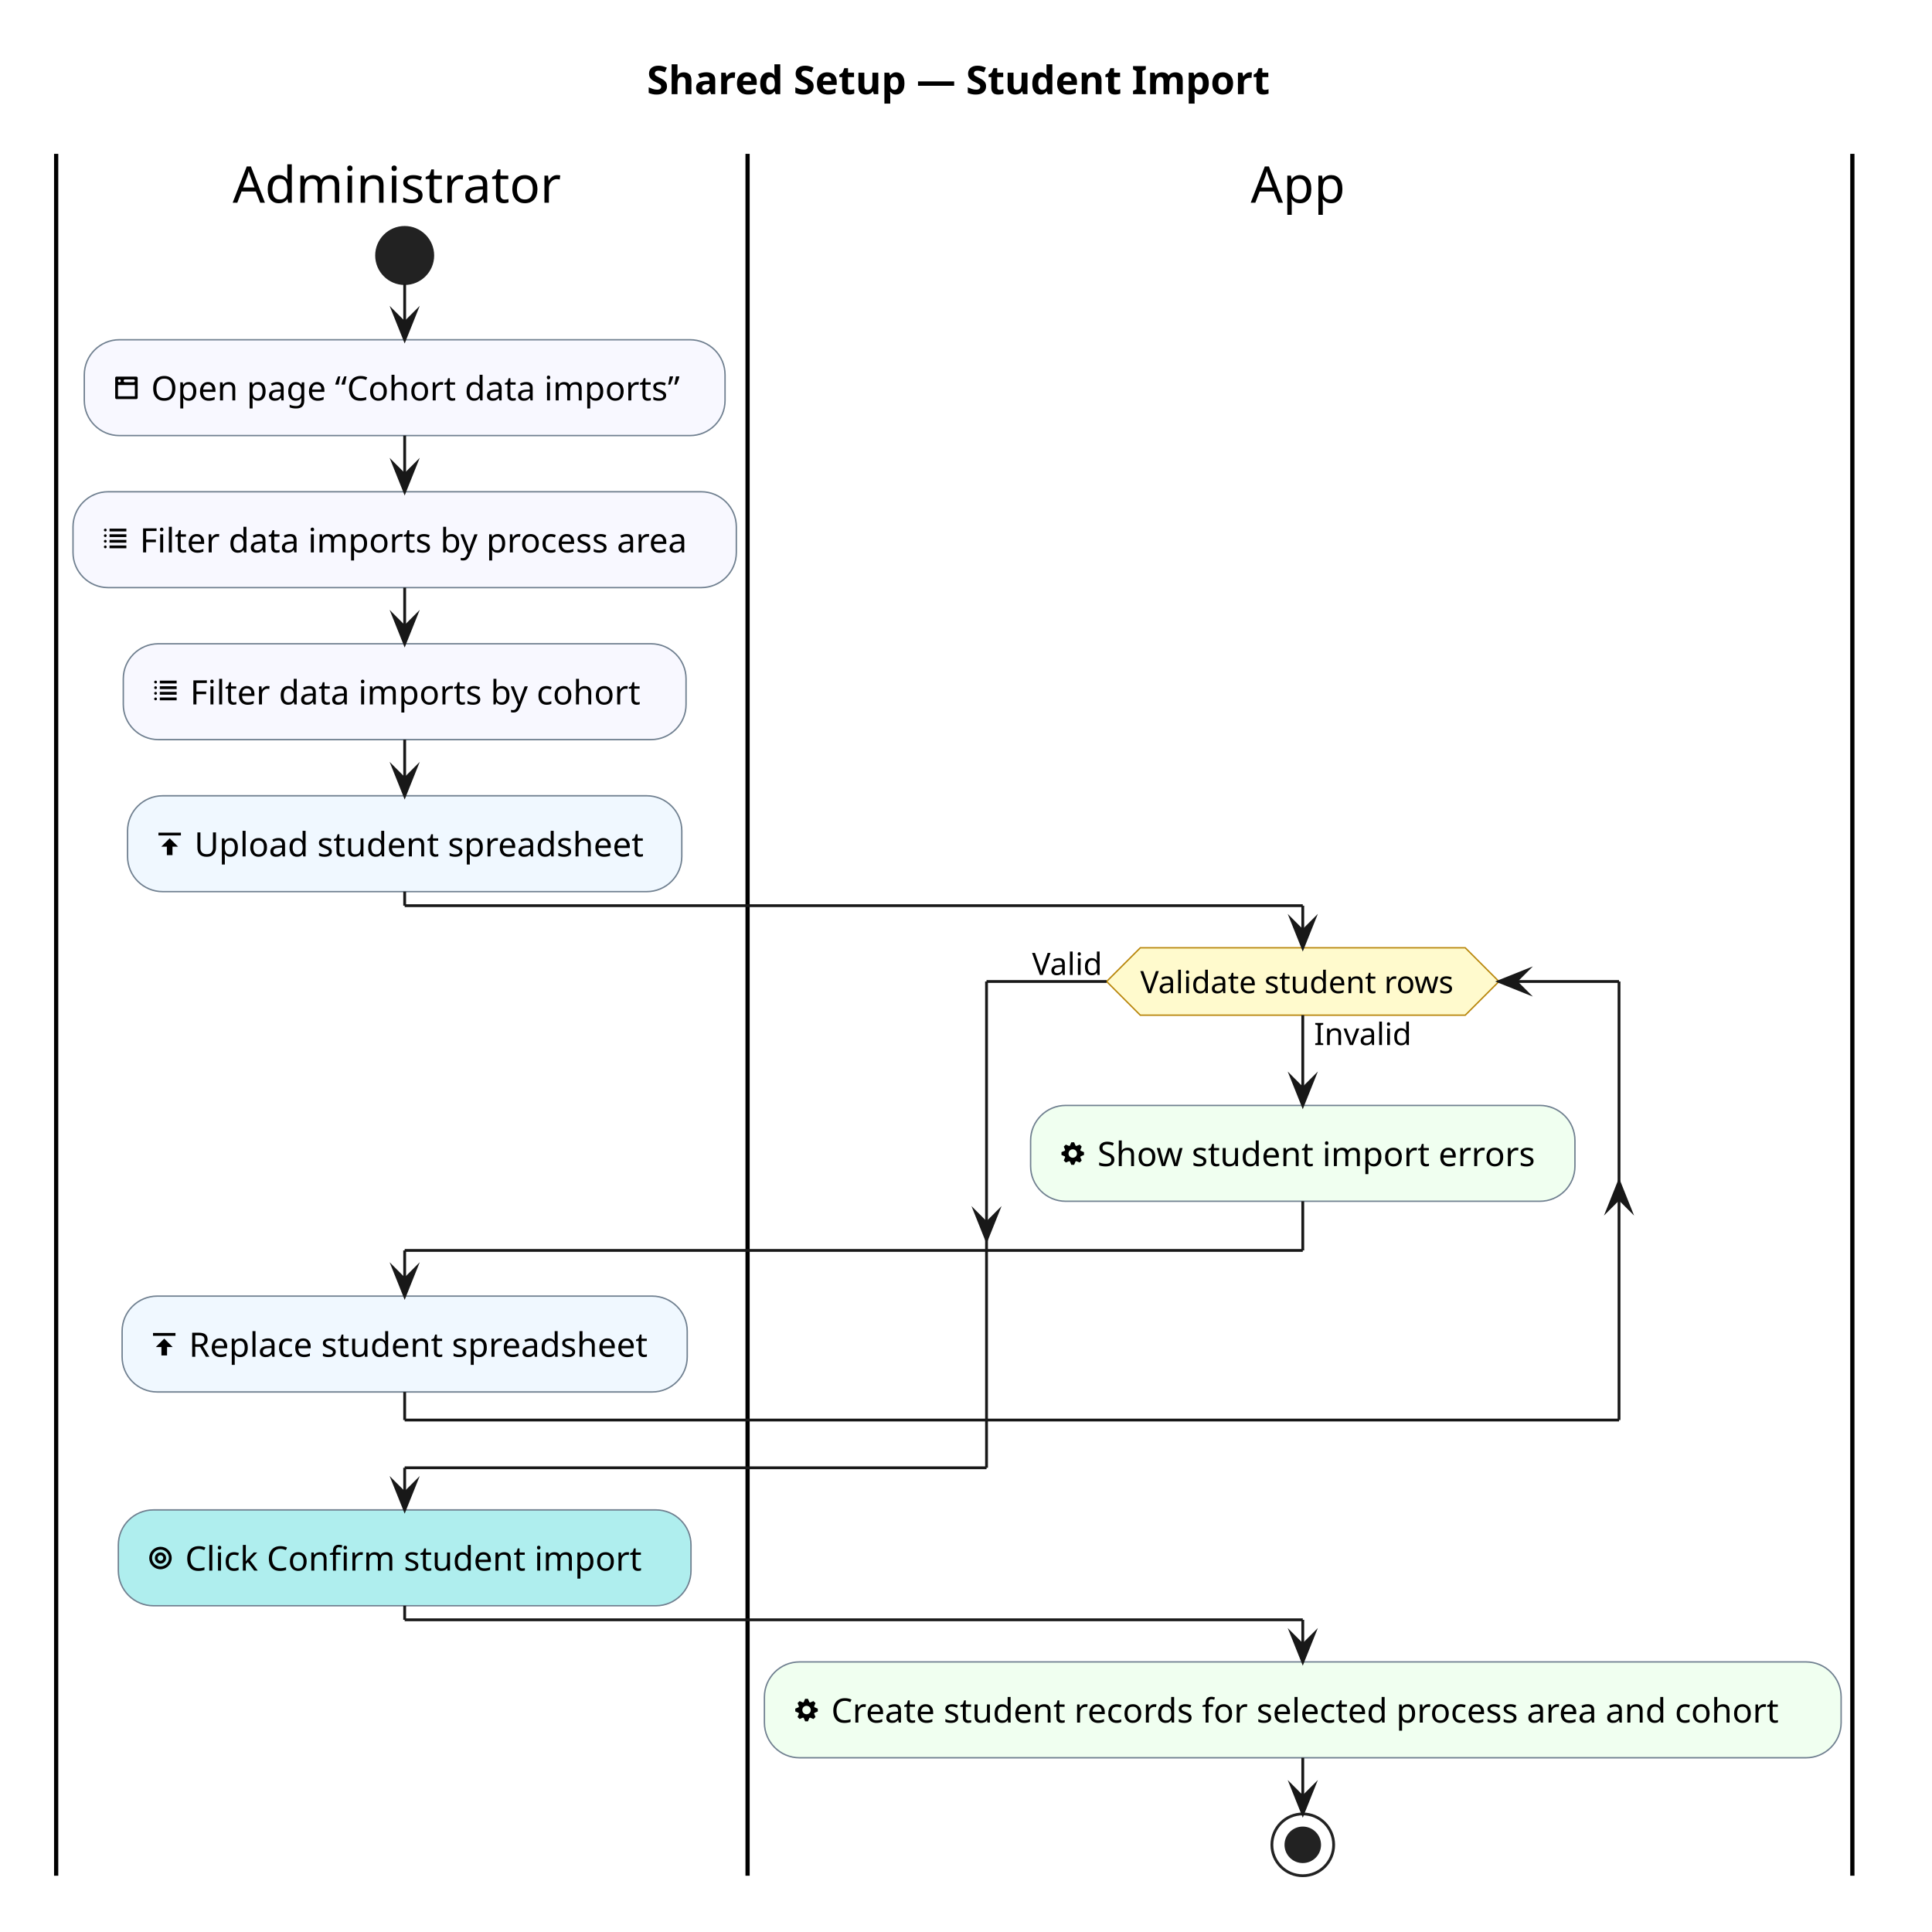
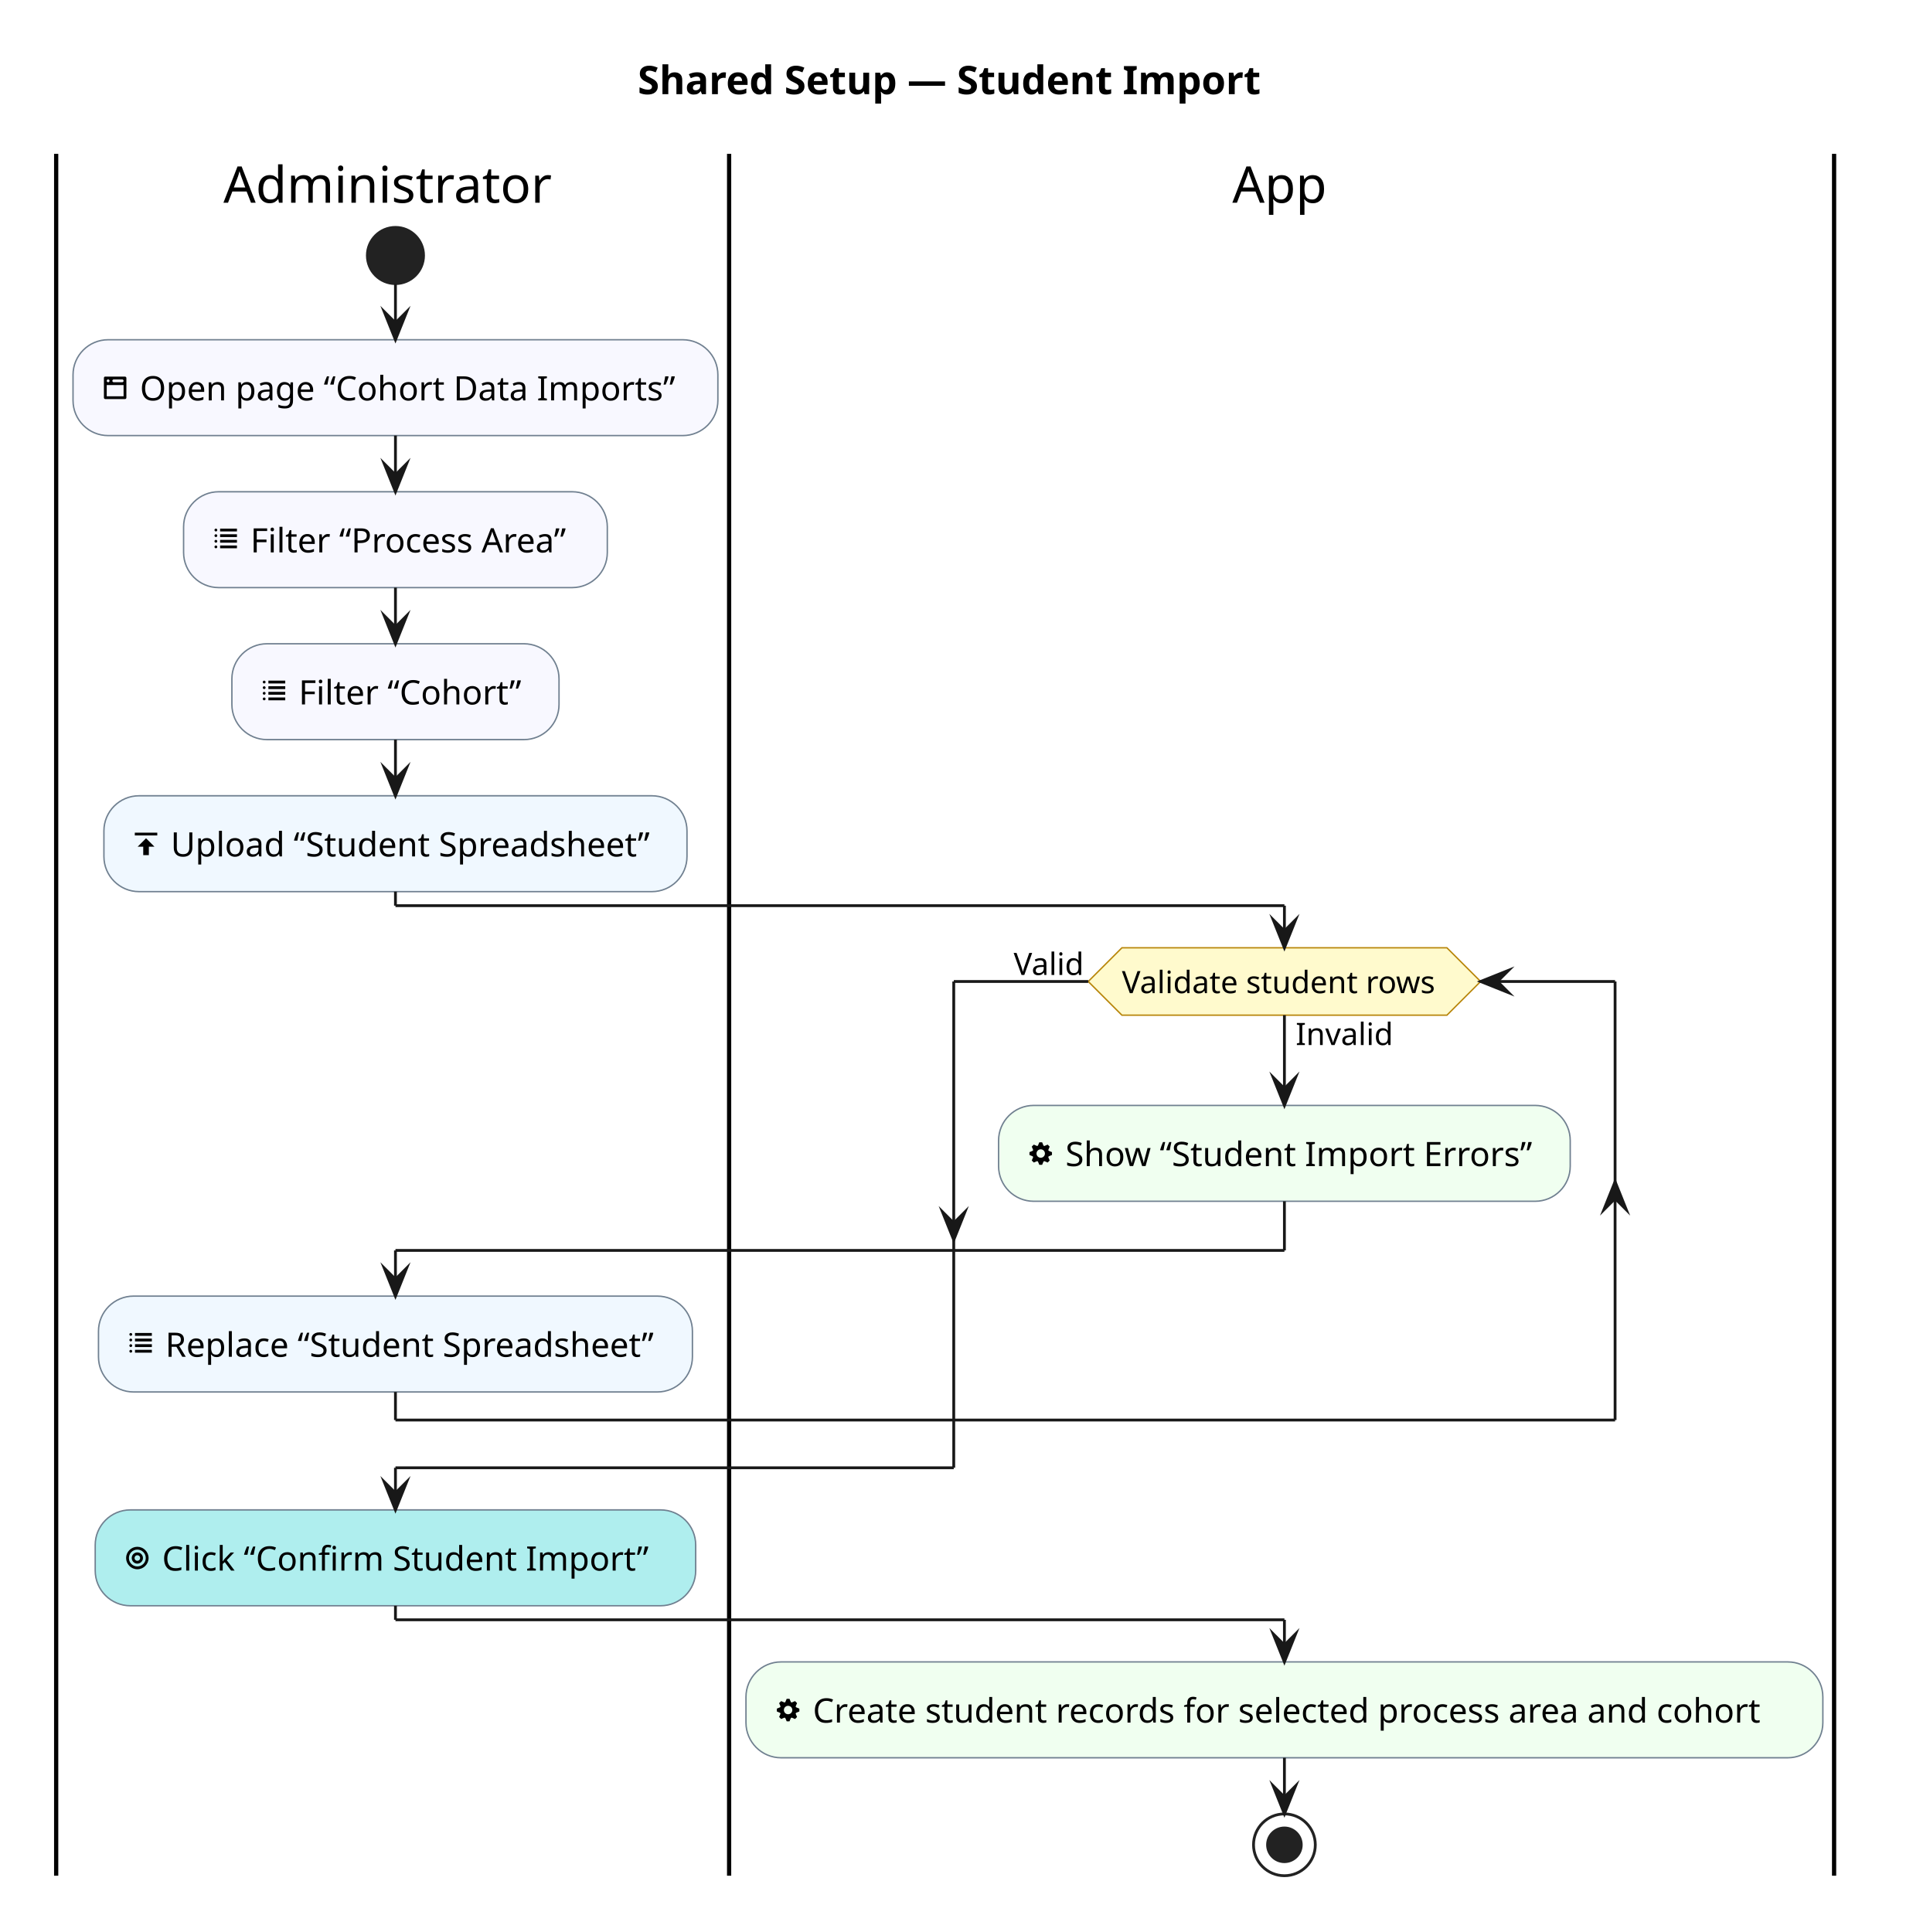
- <svg xmlns="http://www.w3.org/2000/svg" contentStyleType="text/css" data-diagram-type="ACTIVITY" height="688px" preserveAspectRatio="none" style="width:688px;height:688px;background:#FFFFFF;" version="1.1" viewBox="0 0 688 688" width="688px" zoomAndPan="magnify">
+ <svg xmlns="http://www.w3.org/2000/svg" contentStyleType="text/css" data-diagram-type="ACTIVITY" height="688px" preserveAspectRatio="none" style="width:681px;height:688px;background:#FFFFFF;" version="1.1" viewBox="0 0 681 688" width="681px" zoomAndPan="magnify">
  <defs />
  <g>
    <g class="title" data-source-line="2">
-       <text fill="#000000" font-family="sans-serif" font-size="14" font-weight="700" lengthAdjust="spacing" textLength="225.757" x="230.366" y="33.535">Shared Setup — Student Import</text>
+       <text fill="#000000" font-family="sans-serif" font-size="14" font-weight="700" lengthAdjust="spacing" textLength="225.757" x="227.058" y="33.535">Shared Setup — Student Import</text>
    </g>
-     <rect fill="none" height="21.199" style="stroke:none;stroke-width:1;" width="641.488" x="20" y="54.785" />
-     <ellipse cx="144.107" cy="90.984" fill="#222222" rx="10" ry="10" style="stroke:#222222;stroke-width:1;" />
-     <rect fill="#F8F8FF" height="34.133" rx="12.5" ry="12.5" style="stroke:#708090;stroke-width:0.5;" width="228.176" x="30.02" y="120.984" />
-     <path d="M41.359,134.117 A0.5,0.5 0 0 0 41.02,134.617 L41.02,141.617 A0.5,0.5 0 0 0 41.52,142.117 L48.52,142.117 A0.5,0.5 0 0 0 49.02,141.617 L49.02,134.617 A0.5,0.5 0 0 0 48.52,134.117 L41.52,134.117 A0.5,0.5 0 0 0 41.429,134.117 A0.5,0.5 0 0 0 41.37,134.117 M42.52,135.117 C42.8,135.117 43.02,135.337 43.02,135.617 C43.02,135.897 42.8,136.117 42.52,136.117 C42.239,136.117 42.02,135.897 42.02,135.617 C42.02,135.337 42.239,135.117 42.52,135.117 M44.52,135.117 L47.52,135.117 C47.8,135.117 48.02,135.337 48.02,135.617 C48.02,135.897 47.8,136.117 47.52,136.117 L44.52,136.117 C44.239,136.117 44.02,135.897 44.02,135.617 C44.02,135.337 44.239,135.117 44.52,135.117 M42.02,137.117 L48.02,137.117 L48.02,141.117 L42.02,141.117 L42.02,137.117" fill="#000000" />
-     <text fill="#000000" font-family="sans-serif" font-size="12" lengthAdjust="spacing" textLength="194.379" x="53.816" y="142.586">Open page “Cohort data imports”</text>
-     <rect fill="#F8F8FF" height="34.133" rx="12.5" ry="12.5" style="stroke:#708090;stroke-width:0.5;" width="236.215" x="26" y="175.117" />
-     <path d="M37.5,188.25 C37.22,188.25 37,188.47 37,188.75 C37,189.03 37.22,189.25 37.5,189.25 C37.78,189.25 38,189.03 38,188.75 C38,188.47 37.78,188.25 37.5,188.25 M39,188.25 L39,189.25 L45,189.25 L45,188.25 L39,188.25 M37.5,190.25 C37.22,190.25 37,190.47 37,190.75 C37,191.03 37.22,191.25 37.5,191.25 C37.78,191.25 38,191.03 38,190.75 C38,190.47 37.78,190.25 37.5,190.25 M39,190.25 L39,191.25 L45,191.25 L45,190.25 L39,190.25 M37.5,192.25 C37.22,192.25 37,192.47 37,192.75 C37,193.03 37.22,193.25 37.5,193.25 C37.78,193.25 38,193.03 38,192.75 C38,192.47 37.78,192.25 37.5,192.25 M39,192.25 L39,193.25 L45,193.25 L45,192.25 L39,192.25 M37.5,194.25 C37.22,194.25 37,194.47 37,194.75 C37,195.03 37.22,195.25 37.5,195.25 C37.78,195.25 38,195.03 38,194.75 C38,194.47 37.78,194.25 37.5,194.25 M39,194.25 L39,195.25 L45,195.25 L45,194.25 L39,194.25" fill="#000000" />
-     <text fill="#000000" font-family="sans-serif" font-size="12" lengthAdjust="spacing" textLength="202.418" x="49.797" y="196.719">Filter data imports by process area</text>
-     <rect fill="#F8F8FF" height="34.133" rx="12.5" ry="12.5" style="stroke:#708090;stroke-width:0.5;" width="200.402" x="43.906" y="229.25" />
-     <path d="M55.406,242.383 C55.126,242.383 54.906,242.603 54.906,242.883 C54.906,243.163 55.126,243.383 55.406,243.383 C55.686,243.383 55.906,243.163 55.906,242.883 C55.906,242.603 55.686,242.383 55.406,242.383 M56.906,242.383 L56.906,243.383 L62.906,243.383 L62.906,242.383 L56.906,242.383 M55.406,244.383 C55.126,244.383 54.906,244.603 54.906,244.883 C54.906,245.163 55.126,245.383 55.406,245.383 C55.686,245.383 55.906,245.163 55.906,244.883 C55.906,244.603 55.686,244.383 55.406,244.383 M56.906,244.383 L56.906,245.383 L62.906,245.383 L62.906,244.383 L56.906,244.383 M55.406,246.383 C55.126,246.383 54.906,246.603 54.906,246.883 C54.906,247.163 55.126,247.383 55.406,247.383 C55.686,247.383 55.906,247.163 55.906,246.883 C55.906,246.603 55.686,246.383 55.406,246.383 M56.906,246.383 L56.906,247.383 L62.906,247.383 L62.906,246.383 L56.906,246.383 M55.406,248.383 C55.126,248.383 54.906,248.603 54.906,248.883 C54.906,249.163 55.126,249.383 55.406,249.383 C55.686,249.383 55.906,249.163 55.906,248.883 C55.906,248.603 55.686,248.383 55.406,248.383 M56.906,248.383 L56.906,249.383 L62.906,249.383 L62.906,248.383 L56.906,248.383" fill="#000000" />
-     <text fill="#000000" font-family="sans-serif" font-size="12" lengthAdjust="spacing" textLength="166.606" x="67.703" y="250.852">Filter data imports by cohort</text>
-     <rect fill="#F0F8FF" height="34.133" rx="12.5" ry="12.5" style="stroke:#708090;stroke-width:0.5;" width="197.373" x="45.421" y="283.383" />
-     <path d="M56.421,296.516 L56.421,297.516 L64.421,297.516 L64.421,296.516 L56.421,296.516 M60.421,298.516 L57.421,301.516 L59.421,301.516 L59.421,304.516 L61.421,304.516 L61.421,301.516 L63.421,301.516 L60.421,298.516" fill="#000000" />
-     <text fill="#000000" font-family="sans-serif" font-size="12" lengthAdjust="spacing" textLength="163.576" x="69.218" y="304.984">Upload student spreadsheet</text>
-     <rect fill="#F0F8FF" height="34.133" rx="12.5" ry="12.5" style="stroke:#708090;stroke-width:0.5;" width="201.24" x="43.487" y="461.556" />
-     <path d="M54.487,474.688 L54.487,475.688 L62.487,475.688 L62.487,474.688 L54.487,474.688 M58.487,476.688 L55.487,479.688 L57.487,479.688 L57.487,482.688 L59.487,482.688 L59.487,479.688 L61.487,479.688 L58.487,476.688" fill="#000000" />
-     <text fill="#000000" font-family="sans-serif" font-size="12" lengthAdjust="spacing" textLength="167.443" x="67.284" y="483.157">Replace student spreadsheet</text>
-     <rect fill="#AFEEEE" height="34.133" rx="12.5" ry="12.5" style="stroke:#708090;stroke-width:0.5;" width="203.924" x="42.145" y="537.688" />
-     <path d="M57.145,550.821 C54.946,550.821 53.145,552.621 53.145,554.821 C53.145,557.021 54.946,558.821 57.145,558.821 C59.346,558.821 61.145,557.021 61.145,554.821 C61.145,552.621 59.346,550.821 57.145,550.821 M57.145,551.821 C58.806,551.821 60.145,553.161 60.145,554.821 C60.145,556.481 58.806,557.821 57.145,557.821 C55.486,557.821 54.145,556.481 54.145,554.821 C54.145,553.161 55.486,551.821 57.145,551.821 M57.145,552.821 C56.045,552.821 55.145,553.721 55.145,554.821 C55.145,555.921 56.045,556.821 57.145,556.821 C58.245,556.821 59.145,555.921 59.145,554.821 C59.145,553.721 58.245,552.821 57.145,552.821 M57.145,553.821 C57.706,553.821 58.145,554.261 58.145,554.821 C58.145,555.381 57.706,555.821 57.145,555.821 C56.586,555.821 56.145,555.381 56.145,554.821 C56.145,554.261 56.586,553.821 57.145,553.821" fill="#000000" />
-     <text fill="#000000" font-family="sans-serif" font-size="12" lengthAdjust="spacing" textLength="170.127" x="65.942" y="559.29">Click Confirm student import</text>
+     <rect fill="none" height="21.199" style="stroke:none;stroke-width:1;" width="634.873" x="20" y="54.785" />
+     <ellipse cx="140.8" cy="90.984" fill="#222222" rx="10" ry="10" style="stroke:#222222;stroke-width:1;" />
+     <rect fill="#F8F8FF" height="34.133" rx="12.5" ry="12.5" style="stroke:#708090;stroke-width:0.5;" width="229.6" x="26" y="120.984" />
+     <path d="M37.34,134.117 A0.5,0.5 0 0 0 37,134.617 L37,141.617 A0.5,0.5 0 0 0 37.5,142.117 L44.5,142.117 A0.5,0.5 0 0 0 45,141.617 L45,134.617 A0.5,0.5 0 0 0 44.5,134.117 L37.5,134.117 A0.5,0.5 0 0 0 37.41,134.117 A0.5,0.5 0 0 0 37.35,134.117 M38.5,135.117 C38.78,135.117 39,135.337 39,135.617 C39,135.897 38.78,136.117 38.5,136.117 C38.22,136.117 38,135.897 38,135.617 C38,135.337 38.22,135.117 38.5,135.117 M40.5,135.117 L43.5,135.117 C43.78,135.117 44,135.337 44,135.617 C44,135.897 43.78,136.117 43.5,136.117 L40.5,136.117 C40.22,136.117 40,135.897 40,135.617 C40,135.337 40.22,135.117 40.5,135.117 M38,137.117 L44,137.117 L44,141.117 L38,141.117 L38,137.117" fill="#000000" />
+     <text fill="#000000" font-family="sans-serif" font-size="12" lengthAdjust="spacing" textLength="195.803" x="49.797" y="142.586">Open page “Cohort Data Imports”</text>
+     <rect fill="#F8F8FF" height="34.133" rx="12.5" ry="12.5" style="stroke:#708090;stroke-width:0.5;" width="150.867" x="65.366" y="175.117" />
+     <path d="M76.866,188.25 C76.586,188.25 76.366,188.47 76.366,188.75 C76.366,189.03 76.586,189.25 76.866,189.25 C77.146,189.25 77.366,189.03 77.366,188.75 C77.366,188.47 77.146,188.25 76.866,188.25 M78.366,188.25 L78.366,189.25 L84.366,189.25 L84.366,188.25 L78.366,188.25 M76.866,190.25 C76.586,190.25 76.366,190.47 76.366,190.75 C76.366,191.03 76.586,191.25 76.866,191.25 C77.146,191.25 77.366,191.03 77.366,190.75 C77.366,190.47 77.146,190.25 76.866,190.25 M78.366,190.25 L78.366,191.25 L84.366,191.25 L84.366,190.25 L78.366,190.25 M76.866,192.25 C76.586,192.25 76.366,192.47 76.366,192.75 C76.366,193.03 76.586,193.25 76.866,193.25 C77.146,193.25 77.366,193.03 77.366,192.75 C77.366,192.47 77.146,192.25 76.866,192.25 M78.366,192.25 L78.366,193.25 L84.366,193.25 L84.366,192.25 L78.366,192.25 M76.866,194.25 C76.586,194.25 76.366,194.47 76.366,194.75 C76.366,195.03 76.586,195.25 76.866,195.25 C77.146,195.25 77.366,195.03 77.366,194.75 C77.366,194.47 77.146,194.25 76.866,194.25 M78.366,194.25 L78.366,195.25 L84.366,195.25 L84.366,194.25 L78.366,194.25" fill="#000000" />
+     <text fill="#000000" font-family="sans-serif" font-size="12" lengthAdjust="spacing" textLength="117.07" x="89.163" y="196.719">Filter “Process Area”</text>
+     <rect fill="#F8F8FF" height="34.133" rx="12.5" ry="12.5" style="stroke:#708090;stroke-width:0.5;" width="116.478" x="82.561" y="229.25" />
+     <path d="M94.061,242.383 C93.781,242.383 93.561,242.603 93.561,242.883 C93.561,243.163 93.781,243.383 94.061,243.383 C94.341,243.383 94.561,243.163 94.561,242.883 C94.561,242.603 94.341,242.383 94.061,242.383 M95.561,242.383 L95.561,243.383 L101.561,243.383 L101.561,242.383 L95.561,242.383 M94.061,244.383 C93.781,244.383 93.561,244.603 93.561,244.883 C93.561,245.163 93.781,245.383 94.061,245.383 C94.341,245.383 94.561,245.163 94.561,244.883 C94.561,244.603 94.341,244.383 94.061,244.383 M95.561,244.383 L95.561,245.383 L101.561,245.383 L101.561,244.383 L95.561,244.383 M94.061,246.383 C93.781,246.383 93.561,246.603 93.561,246.883 C93.561,247.163 93.781,247.383 94.061,247.383 C94.341,247.383 94.561,247.163 94.561,246.883 C94.561,246.603 94.341,246.383 94.061,246.383 M95.561,246.383 L95.561,247.383 L101.561,247.383 L101.561,246.383 L95.561,246.383 M94.061,248.383 C93.781,248.383 93.561,248.603 93.561,248.883 C93.561,249.163 93.781,249.383 94.061,249.383 C94.341,249.383 94.561,249.163 94.561,248.883 C94.561,248.603 94.341,248.383 94.061,248.383 M95.561,248.383 L95.561,249.383 L101.561,249.383 L101.561,248.383 L95.561,248.383" fill="#000000" />
+     <text fill="#000000" font-family="sans-serif" font-size="12" lengthAdjust="spacing" textLength="82.682" x="106.357" y="250.852">Filter “Cohort”</text>
+     <rect fill="#F0F8FF" height="34.133" rx="12.5" ry="12.5" style="stroke:#708090;stroke-width:0.5;" width="207.603" x="36.998" y="283.383" />
+     <path d="M47.998,296.516 L47.998,297.516 L55.998,297.516 L55.998,296.516 L47.998,296.516 M51.998,298.516 L48.998,301.516 L50.998,301.516 L50.998,304.516 L52.998,304.516 L52.998,301.516 L54.998,301.516 L51.998,298.516" fill="#000000" />
+     <text fill="#000000" font-family="sans-serif" font-size="12" lengthAdjust="spacing" textLength="173.807" x="60.795" y="304.984">Upload “Student Spreadsheet”</text>
+     <rect fill="#F0F8FF" height="34.133" rx="12.5" ry="12.5" style="stroke:#708090;stroke-width:0.5;" width="211.471" x="35.065" y="461.556" />
+     <path d="M46.565,474.688 C46.285,474.688 46.065,474.909 46.065,475.188 C46.065,475.469 46.285,475.688 46.565,475.688 C46.844,475.688 47.065,475.469 47.065,475.188 C47.065,474.909 46.844,474.688 46.565,474.688 M48.065,474.688 L48.065,475.688 L54.065,475.688 L54.065,474.688 L48.065,474.688 M46.565,476.688 C46.285,476.688 46.065,476.909 46.065,477.188 C46.065,477.469 46.285,477.688 46.565,477.688 C46.844,477.688 47.065,477.469 47.065,477.188 C47.065,476.909 46.844,476.688 46.565,476.688 M48.065,476.688 L48.065,477.688 L54.065,477.688 L54.065,476.688 L48.065,476.688 M46.565,478.688 C46.285,478.688 46.065,478.909 46.065,479.188 C46.065,479.469 46.285,479.688 46.565,479.688 C46.844,479.688 47.065,479.469 47.065,479.188 C47.065,478.909 46.844,478.688 46.565,478.688 M48.065,478.688 L48.065,479.688 L54.065,479.688 L54.065,478.688 L48.065,478.688 M46.565,480.688 C46.285,480.688 46.065,480.909 46.065,481.188 C46.065,481.469 46.285,481.688 46.565,481.688 C46.844,481.688 47.065,481.469 47.065,481.188 C47.065,480.909 46.844,480.688 46.565,480.688 M48.065,480.688 L48.065,481.688 L54.065,481.688 L54.065,480.688 L48.065,480.688" fill="#000000" />
+     <text fill="#000000" font-family="sans-serif" font-size="12" lengthAdjust="spacing" textLength="177.674" x="58.861" y="483.157">Replace “Student Spreadsheet”</text>
+     <rect fill="#AFEEEE" height="34.133" rx="12.5" ry="12.5" style="stroke:#708090;stroke-width:0.5;" width="213.797" x="33.901" y="537.688" />
+     <path d="M48.901,550.821 C46.701,550.821 44.901,552.621 44.901,554.821 C44.901,557.021 46.701,558.821 48.901,558.821 C51.101,558.821 52.901,557.021 52.901,554.821 C52.901,552.621 51.101,550.821 48.901,550.821 M48.901,551.821 C50.561,551.821 51.901,553.161 51.901,554.821 C51.901,556.481 50.561,557.821 48.901,557.821 C47.241,557.821 45.901,556.481 45.901,554.821 C45.901,553.161 47.241,551.821 48.901,551.821 M48.901,552.821 C47.801,552.821 46.901,553.721 46.901,554.821 C46.901,555.921 47.801,556.821 48.901,556.821 C50.001,556.821 50.901,555.921 50.901,554.821 C50.901,553.721 50.001,552.821 48.901,552.821 M48.901,553.821 C49.461,553.821 49.901,554.261 49.901,554.821 C49.901,555.381 49.461,555.821 48.901,555.821 C48.341,555.821 47.901,555.381 47.901,554.821 C47.901,554.261 48.341,553.821 48.901,553.821" fill="#000000" />
+     <text fill="#000000" font-family="sans-serif" font-size="12" lengthAdjust="spacing" textLength="180" x="57.698" y="559.29">Click “Confirm Student Import”</text>
    <line style="stroke:#000000;stroke-width:1.5;" x1="20" x2="20" y1="54.785" y2="667.954" />
-     <rect fill="#F0FFF0" height="34.133" rx="12.5" ry="12.5" style="stroke:#708090;stroke-width:0.5;" width="193.84" x="367.008" y="393.65" />
-     <path d="M381.508,406.783 L381.008,407.973 C380.908,408.003 380.818,408.053 380.728,408.103 L379.538,407.603 L378.818,408.323 L379.318,409.513 C379.268,409.613 379.228,409.693 379.188,409.793 L377.998,410.293 L377.998,411.293 L379.188,411.793 C379.228,411.893 379.268,411.973 379.318,412.073 L378.818,413.263 L379.538,413.983 L380.728,413.483 C380.818,413.523 380.908,413.573 381.008,413.613 L381.508,414.803 L382.508,414.803 L383.008,413.613 C383.098,413.573 383.198,413.533 383.288,413.483 L384.478,413.983 L385.198,413.263 L384.698,412.073 C384.738,411.983 384.788,411.883 384.828,411.793 L386.018,411.293 L386.018,410.293 L384.828,409.793 C384.798,409.703 384.748,409.603 384.698,409.513 L385.198,408.323 L384.478,407.603 L383.288,408.103 C383.198,408.063 383.098,408.013 383.008,407.973 L382.508,406.783 L381.508,406.783 M382.008,409.283 C382.838,409.283 383.508,409.953 383.508,410.783 C383.508,411.613 382.838,412.283 382.008,412.283 C381.178,412.283 380.508,411.613 380.508,410.783 C380.508,409.953 381.178,409.283 382.008,409.283" fill="#000000" />
-     <text fill="#000000" font-family="sans-serif" font-size="12" lengthAdjust="spacing" textLength="160.043" x="390.805" y="415.252">Show student import errors</text>
-     <polygon fill="#FFFACD" points="406.073,337.516,521.783,337.516,533.783,349.516,521.783,361.516,406.073,361.516,394.073,349.516,406.073,337.516" style="stroke:#B8860B;stroke-width:0.5;stroke-linejoin:miter;stroke-miterlimit:10;" />
-     <text fill="#000000" font-family="sans-serif" font-size="11" lengthAdjust="spacing" textLength="35.046" x="467.928" y="372.15">Invalid</text>
-     <text fill="#000000" font-family="sans-serif" font-size="11" lengthAdjust="spacing" textLength="115.71" x="406.073" y="353.673">Validate student rows</text>
-     <text fill="#000000" font-family="sans-serif" font-size="11" lengthAdjust="spacing" textLength="26.549" x="367.524" y="347.195">Valid</text>
-     <rect fill="#F0FFF0" height="34.133" rx="12.5" ry="12.5" style="stroke:#708090;stroke-width:0.5;" width="383.426" x="272.215" y="591.821" />
-     <path d="M286.715,604.954 L286.215,606.144 C286.115,606.174 286.025,606.224 285.935,606.274 L284.745,605.774 L284.025,606.494 L284.525,607.684 C284.475,607.784 284.435,607.864 284.395,607.964 L283.205,608.464 L283.205,609.464 L284.395,609.964 C284.435,610.064 284.475,610.144 284.525,610.244 L284.025,611.434 L284.745,612.154 L285.935,611.654 C286.025,611.694 286.115,611.744 286.215,611.784 L286.715,612.974 L287.715,612.974 L288.215,611.784 C288.305,611.744 288.405,611.704 288.495,611.654 L289.685,612.154 L290.405,611.434 L289.905,610.244 C289.945,610.154 289.995,610.054 290.035,609.964 L291.225,609.464 L291.225,608.464 L290.035,607.964 C290.005,607.874 289.955,607.774 289.905,607.684 L290.405,606.494 L289.685,605.774 L288.495,606.274 C288.405,606.234 288.305,606.184 288.215,606.144 L287.715,604.954 L286.715,604.954 M287.215,607.454 C288.045,607.454 288.715,608.124 288.715,608.954 C288.715,609.784 288.045,610.454 287.215,610.454 C286.385,610.454 285.715,609.784 285.715,608.954 C285.715,608.124 286.385,607.454 287.215,607.454" fill="#000000" />
-     <text fill="#000000" font-family="sans-serif" font-size="12" lengthAdjust="spacing" textLength="349.629" x="296.012" y="613.423">Create student records for selected process area and cohort</text>
-     <ellipse cx="463.928" cy="656.954" fill="none" rx="11" ry="11" style="stroke:#222222;stroke-width:1;" />
-     <ellipse cx="463.928" cy="656.954" fill="#222222" rx="6" ry="6" style="stroke:#222222;stroke-width:1;" />
-     <line style="stroke:#000000;stroke-width:1.5;" x1="266.215" x2="266.215" y1="54.785" y2="667.954" />
-     <line style="stroke:#000000;stroke-width:1.5;" x1="659.641" x2="659.641" y1="54.785" y2="667.954" />
-     <polygon fill="#181818" points="572.548,430.806,576.548,420.806,580.548,430.806,576.548,426.806" style="stroke:#181818;stroke-width:1;stroke-linejoin:miter;stroke-miterlimit:10;" />
-     <line style="stroke:#181818;stroke-width:1;" x1="144.107" x2="144.107" y1="100.984" y2="120.984" />
-     <polygon fill="#181818" points="140.107,110.984,144.107,120.984,148.107,110.984,144.107,114.984" style="stroke:#181818;stroke-width:1;stroke-linejoin:miter;stroke-miterlimit:10;" />
-     <line style="stroke:#181818;stroke-width:1;" x1="144.107" x2="144.107" y1="155.117" y2="175.117" />
-     <polygon fill="#181818" points="140.107,165.117,144.107,175.117,148.107,165.117,144.107,169.117" style="stroke:#181818;stroke-width:1;stroke-linejoin:miter;stroke-miterlimit:10;" />
-     <line style="stroke:#181818;stroke-width:1;" x1="144.107" x2="144.107" y1="209.25" y2="229.25" />
-     <polygon fill="#181818" points="140.107,219.25,144.107,229.25,148.107,219.25,144.107,223.25" style="stroke:#181818;stroke-width:1;stroke-linejoin:miter;stroke-miterlimit:10;" />
-     <line style="stroke:#181818;stroke-width:1;" x1="144.107" x2="144.107" y1="263.383" y2="283.383" />
-     <polygon fill="#181818" points="140.107,273.383,144.107,283.383,148.107,273.383,144.107,277.383" style="stroke:#181818;stroke-width:1;stroke-linejoin:miter;stroke-miterlimit:10;" />
-     <line style="stroke:#181818;stroke-width:1;" x1="463.928" x2="463.928" y1="361.516" y2="393.65" />
-     <polygon fill="#181818" points="459.928,383.65,463.928,393.65,467.928,383.65,463.928,387.65" style="stroke:#181818;stroke-width:1;stroke-linejoin:miter;stroke-miterlimit:10;" />
-     <line style="stroke:#181818;stroke-width:1;" x1="394.073" x2="351.308" y1="349.516" y2="349.516" />
-     <polygon fill="#181818" points="347.308,431.556,351.308,441.556,355.308,431.556,351.308,435.556" style="stroke:#181818;stroke-width:1;stroke-linejoin:miter;stroke-miterlimit:10;" />
-     <line style="stroke:#181818;stroke-width:1;" x1="351.308" x2="351.308" y1="349.516" y2="522.688" />
-     <line style="stroke:#181818;stroke-width:1;" x1="351.308" x2="144.107" y1="522.688" y2="522.688" />
-     <line style="stroke:#181818;stroke-width:1;" x1="144.107" x2="144.107" y1="522.688" y2="537.688" />
-     <polygon fill="#181818" points="140.107,527.688,144.107,537.688,148.107,527.688,144.107,531.688" style="stroke:#181818;stroke-width:1;stroke-linejoin:miter;stroke-miterlimit:10;" />
-     <line style="stroke:#181818;stroke-width:1;" x1="463.928" x2="463.928" y1="625.954" y2="645.954" />
-     <polygon fill="#181818" points="459.928,635.954,463.928,645.954,467.928,635.954,463.928,639.954" style="stroke:#181818;stroke-width:1;stroke-linejoin:miter;stroke-miterlimit:10;" />
-     <line style="stroke:#181818;stroke-width:1;" x1="463.928" x2="463.928" y1="427.783" y2="445.283" />
-     <line style="stroke:#181818;stroke-width:1;" x1="463.928" x2="144.107" y1="445.283" y2="445.283" />
-     <line style="stroke:#181818;stroke-width:1;" x1="144.107" x2="144.107" y1="445.283" y2="461.556" />
-     <polygon fill="#181818" points="140.107,451.556,144.107,461.556,148.107,451.556,144.107,455.556" style="stroke:#181818;stroke-width:1;stroke-linejoin:miter;stroke-miterlimit:10;" />
-     <line style="stroke:#181818;stroke-width:1;" x1="144.107" x2="144.107" y1="495.688" y2="505.688" />
-     <line style="stroke:#181818;stroke-width:1;" x1="144.107" x2="576.548" y1="505.688" y2="505.688" />
-     <line style="stroke:#181818;stroke-width:1;" x1="576.548" x2="576.548" y1="349.516" y2="505.688" />
-     <line style="stroke:#181818;stroke-width:1;" x1="576.548" x2="533.783" y1="349.516" y2="349.516" />
-     <polygon fill="#181818" points="543.783,345.516,533.783,349.516,543.783,353.516,539.783,349.516" style="stroke:#181818;stroke-width:1;stroke-linejoin:miter;stroke-miterlimit:10;" />
-     <line style="stroke:#181818;stroke-width:1;" x1="144.107" x2="144.107" y1="317.516" y2="322.516" />
-     <line style="stroke:#181818;stroke-width:1;" x1="144.107" x2="463.928" y1="322.516" y2="322.516" />
-     <line style="stroke:#181818;stroke-width:1;" x1="463.928" x2="463.928" y1="322.516" y2="337.516" />
-     <polygon fill="#181818" points="459.928,327.516,463.928,337.516,467.928,327.516,463.928,331.516" style="stroke:#181818;stroke-width:1;stroke-linejoin:miter;stroke-miterlimit:10;" />
-     <line style="stroke:#181818;stroke-width:1;" x1="144.107" x2="144.107" y1="571.821" y2="576.821" />
-     <line style="stroke:#181818;stroke-width:1;" x1="144.107" x2="463.928" y1="576.821" y2="576.821" />
-     <line style="stroke:#181818;stroke-width:1;" x1="463.928" x2="463.928" y1="576.821" y2="591.821" />
-     <polygon fill="#181818" points="459.928,581.821,463.928,591.821,467.928,581.821,463.928,585.821" style="stroke:#181818;stroke-width:1;stroke-linejoin:miter;stroke-miterlimit:10;" />
-     <text fill="#000000" font-family="sans-serif" font-size="18" lengthAdjust="spacing" textLength="120.498" x="82.858" y="72.188">Administrator</text>
-     <text fill="#000000" font-family="sans-serif" font-size="18" lengthAdjust="spacing" textLength="35.077" x="445.389" y="72.188">App</text>
+     <rect fill="#F0FFF0" height="34.133" rx="12.5" ry="12.5" style="stroke:#708090;stroke-width:0.5;" width="203.531" x="355.547" y="393.65" />
+     <path d="M370.047,406.783 L369.547,407.973 C369.447,408.003 369.357,408.053 369.267,408.103 L368.077,407.603 L367.357,408.323 L367.857,409.513 C367.807,409.613 367.767,409.693 367.727,409.793 L366.537,410.293 L366.537,411.293 L367.727,411.793 C367.767,411.893 367.807,411.973 367.857,412.073 L367.357,413.263 L368.077,413.983 L369.267,413.483 C369.357,413.523 369.447,413.573 369.547,413.613 L370.047,414.803 L371.047,414.803 L371.547,413.613 C371.637,413.573 371.737,413.533 371.827,413.483 L373.017,413.983 L373.737,413.263 L373.237,412.073 C373.277,411.983 373.327,411.883 373.367,411.793 L374.557,411.293 L374.557,410.293 L373.367,409.793 C373.337,409.703 373.287,409.603 373.237,409.513 L373.737,408.323 L373.017,407.603 L371.827,408.103 C371.737,408.063 371.637,408.013 371.547,407.973 L371.047,406.783 L370.047,406.783 M370.547,409.283 C371.377,409.283 372.047,409.953 372.047,410.783 C372.047,411.613 371.377,412.283 370.547,412.283 C369.717,412.283 369.047,411.613 369.047,410.783 C369.047,409.953 369.717,409.283 370.547,409.283" fill="#000000" />
+     <text fill="#000000" font-family="sans-serif" font-size="12" lengthAdjust="spacing" textLength="169.734" x="379.344" y="415.252">Show “Student Import Errors”</text>
+     <polygon fill="#FFFACD" points="399.458,337.516,515.167,337.516,527.167,349.516,515.167,361.516,399.458,361.516,387.458,349.516,399.458,337.516" style="stroke:#B8860B;stroke-width:0.5;stroke-linejoin:miter;stroke-miterlimit:10;" />
+     <text fill="#000000" font-family="sans-serif" font-size="11" lengthAdjust="spacing" textLength="35.046" x="461.312" y="372.15">Invalid</text>
+     <text fill="#000000" font-family="sans-serif" font-size="11" lengthAdjust="spacing" textLength="115.71" x="399.458" y="353.673">Validate student rows</text>
+     <text fill="#000000" font-family="sans-serif" font-size="11" lengthAdjust="spacing" textLength="26.549" x="360.908" y="347.195">Valid</text>
+     <rect fill="#F0FFF0" height="34.133" rx="12.5" ry="12.5" style="stroke:#708090;stroke-width:0.5;" width="383.426" x="265.6" y="591.821" />
+     <path d="M280.1,604.954 L279.6,606.144 C279.5,606.174 279.41,606.224 279.32,606.274 L278.13,605.774 L277.41,606.494 L277.91,607.684 C277.86,607.784 277.82,607.864 277.78,607.964 L276.59,608.464 L276.59,609.464 L277.78,609.964 C277.82,610.064 277.86,610.144 277.91,610.244 L277.41,611.434 L278.13,612.154 L279.32,611.654 C279.41,611.694 279.5,611.744 279.6,611.784 L280.1,612.974 L281.1,612.974 L281.6,611.784 C281.69,611.744 281.79,611.704 281.88,611.654 L283.07,612.154 L283.79,611.434 L283.29,610.244 C283.33,610.154 283.38,610.054 283.42,609.964 L284.61,609.464 L284.61,608.464 L283.42,607.964 C283.39,607.874 283.34,607.774 283.29,607.684 L283.79,606.494 L283.07,605.774 L281.88,606.274 C281.79,606.234 281.69,606.184 281.6,606.144 L281.1,604.954 L280.1,604.954 M280.6,607.454 C281.43,607.454 282.1,608.124 282.1,608.954 C282.1,609.784 281.43,610.454 280.6,610.454 C279.77,610.454 279.1,609.784 279.1,608.954 C279.1,608.124 279.77,607.454 280.6,607.454" fill="#000000" />
+     <text fill="#000000" font-family="sans-serif" font-size="12" lengthAdjust="spacing" textLength="349.629" x="289.397" y="613.423">Create student records for selected process area and cohort</text>
+     <ellipse cx="457.312" cy="656.954" fill="none" rx="11" ry="11" style="stroke:#222222;stroke-width:1;" />
+     <ellipse cx="457.312" cy="656.954" fill="#222222" rx="6" ry="6" style="stroke:#222222;stroke-width:1;" />
+     <line style="stroke:#000000;stroke-width:1.5;" x1="259.6" x2="259.6" y1="54.785" y2="667.954" />
+     <line style="stroke:#000000;stroke-width:1.5;" x1="653.025" x2="653.025" y1="54.785" y2="667.954" />
+     <polygon fill="#181818" points="571.048,430.806,575.048,420.806,579.048,430.806,575.048,426.806" style="stroke:#181818;stroke-width:1;stroke-linejoin:miter;stroke-miterlimit:10;" />
+     <line style="stroke:#181818;stroke-width:1;" x1="140.8" x2="140.8" y1="100.984" y2="120.984" />
+     <polygon fill="#181818" points="136.8,110.984,140.8,120.984,144.8,110.984,140.8,114.984" style="stroke:#181818;stroke-width:1;stroke-linejoin:miter;stroke-miterlimit:10;" />
+     <line style="stroke:#181818;stroke-width:1;" x1="140.8" x2="140.8" y1="155.117" y2="175.117" />
+     <polygon fill="#181818" points="136.8,165.117,140.8,175.117,144.8,165.117,140.8,169.117" style="stroke:#181818;stroke-width:1;stroke-linejoin:miter;stroke-miterlimit:10;" />
+     <line style="stroke:#181818;stroke-width:1;" x1="140.8" x2="140.8" y1="209.25" y2="229.25" />
+     <polygon fill="#181818" points="136.8,219.25,140.8,229.25,144.8,219.25,140.8,223.25" style="stroke:#181818;stroke-width:1;stroke-linejoin:miter;stroke-miterlimit:10;" />
+     <line style="stroke:#181818;stroke-width:1;" x1="140.8" x2="140.8" y1="263.383" y2="283.383" />
+     <polygon fill="#181818" points="136.8,273.383,140.8,283.383,144.8,273.383,140.8,277.383" style="stroke:#181818;stroke-width:1;stroke-linejoin:miter;stroke-miterlimit:10;" />
+     <line style="stroke:#181818;stroke-width:1;" x1="457.312" x2="457.312" y1="361.516" y2="393.65" />
+     <polygon fill="#181818" points="453.312,383.65,457.312,393.65,461.312,383.65,457.312,387.65" style="stroke:#181818;stroke-width:1;stroke-linejoin:miter;stroke-miterlimit:10;" />
+     <line style="stroke:#181818;stroke-width:1;" x1="387.458" x2="339.577" y1="349.516" y2="349.516" />
+     <polygon fill="#181818" points="335.577,431.556,339.577,441.556,343.577,431.556,339.577,435.556" style="stroke:#181818;stroke-width:1;stroke-linejoin:miter;stroke-miterlimit:10;" />
+     <line style="stroke:#181818;stroke-width:1;" x1="339.577" x2="339.577" y1="349.516" y2="522.688" />
+     <line style="stroke:#181818;stroke-width:1;" x1="339.577" x2="140.8" y1="522.688" y2="522.688" />
+     <line style="stroke:#181818;stroke-width:1;" x1="140.8" x2="140.8" y1="522.688" y2="537.688" />
+     <polygon fill="#181818" points="136.8,527.688,140.8,537.688,144.8,527.688,140.8,531.688" style="stroke:#181818;stroke-width:1;stroke-linejoin:miter;stroke-miterlimit:10;" />
+     <line style="stroke:#181818;stroke-width:1;" x1="457.312" x2="457.312" y1="625.954" y2="645.954" />
+     <polygon fill="#181818" points="453.312,635.954,457.312,645.954,461.312,635.954,457.312,639.954" style="stroke:#181818;stroke-width:1;stroke-linejoin:miter;stroke-miterlimit:10;" />
+     <line style="stroke:#181818;stroke-width:1;" x1="457.312" x2="457.312" y1="427.783" y2="445.283" />
+     <line style="stroke:#181818;stroke-width:1;" x1="457.312" x2="140.8" y1="445.283" y2="445.283" />
+     <line style="stroke:#181818;stroke-width:1;" x1="140.8" x2="140.8" y1="445.283" y2="461.556" />
+     <polygon fill="#181818" points="136.8,451.556,140.8,461.556,144.8,451.556,140.8,455.556" style="stroke:#181818;stroke-width:1;stroke-linejoin:miter;stroke-miterlimit:10;" />
+     <line style="stroke:#181818;stroke-width:1;" x1="140.8" x2="140.8" y1="495.688" y2="505.688" />
+     <line style="stroke:#181818;stroke-width:1;" x1="140.8" x2="575.048" y1="505.688" y2="505.688" />
+     <line style="stroke:#181818;stroke-width:1;" x1="575.048" x2="575.048" y1="349.516" y2="505.688" />
+     <line style="stroke:#181818;stroke-width:1;" x1="575.048" x2="527.167" y1="349.516" y2="349.516" />
+     <polygon fill="#181818" points="537.167,345.516,527.167,349.516,537.167,353.516,533.167,349.516" style="stroke:#181818;stroke-width:1;stroke-linejoin:miter;stroke-miterlimit:10;" />
+     <line style="stroke:#181818;stroke-width:1;" x1="140.8" x2="140.8" y1="317.516" y2="322.516" />
+     <line style="stroke:#181818;stroke-width:1;" x1="140.8" x2="457.312" y1="322.516" y2="322.516" />
+     <line style="stroke:#181818;stroke-width:1;" x1="457.312" x2="457.312" y1="322.516" y2="337.516" />
+     <polygon fill="#181818" points="453.312,327.516,457.312,337.516,461.312,327.516,457.312,331.516" style="stroke:#181818;stroke-width:1;stroke-linejoin:miter;stroke-miterlimit:10;" />
+     <line style="stroke:#181818;stroke-width:1;" x1="140.8" x2="140.8" y1="571.821" y2="576.821" />
+     <line style="stroke:#181818;stroke-width:1;" x1="140.8" x2="457.312" y1="576.821" y2="576.821" />
+     <line style="stroke:#181818;stroke-width:1;" x1="457.312" x2="457.312" y1="576.821" y2="591.821" />
+     <polygon fill="#181818" points="453.312,581.821,457.312,591.821,461.312,581.821,457.312,585.821" style="stroke:#181818;stroke-width:1;stroke-linejoin:miter;stroke-miterlimit:10;" />
+     <text fill="#000000" font-family="sans-serif" font-size="18" lengthAdjust="spacing" textLength="120.498" x="79.551" y="72.188">Administrator</text>
+     <text fill="#000000" font-family="sans-serif" font-size="18" lengthAdjust="spacing" textLength="35.077" x="438.774" y="72.188">App</text>
  </g>
</svg>
